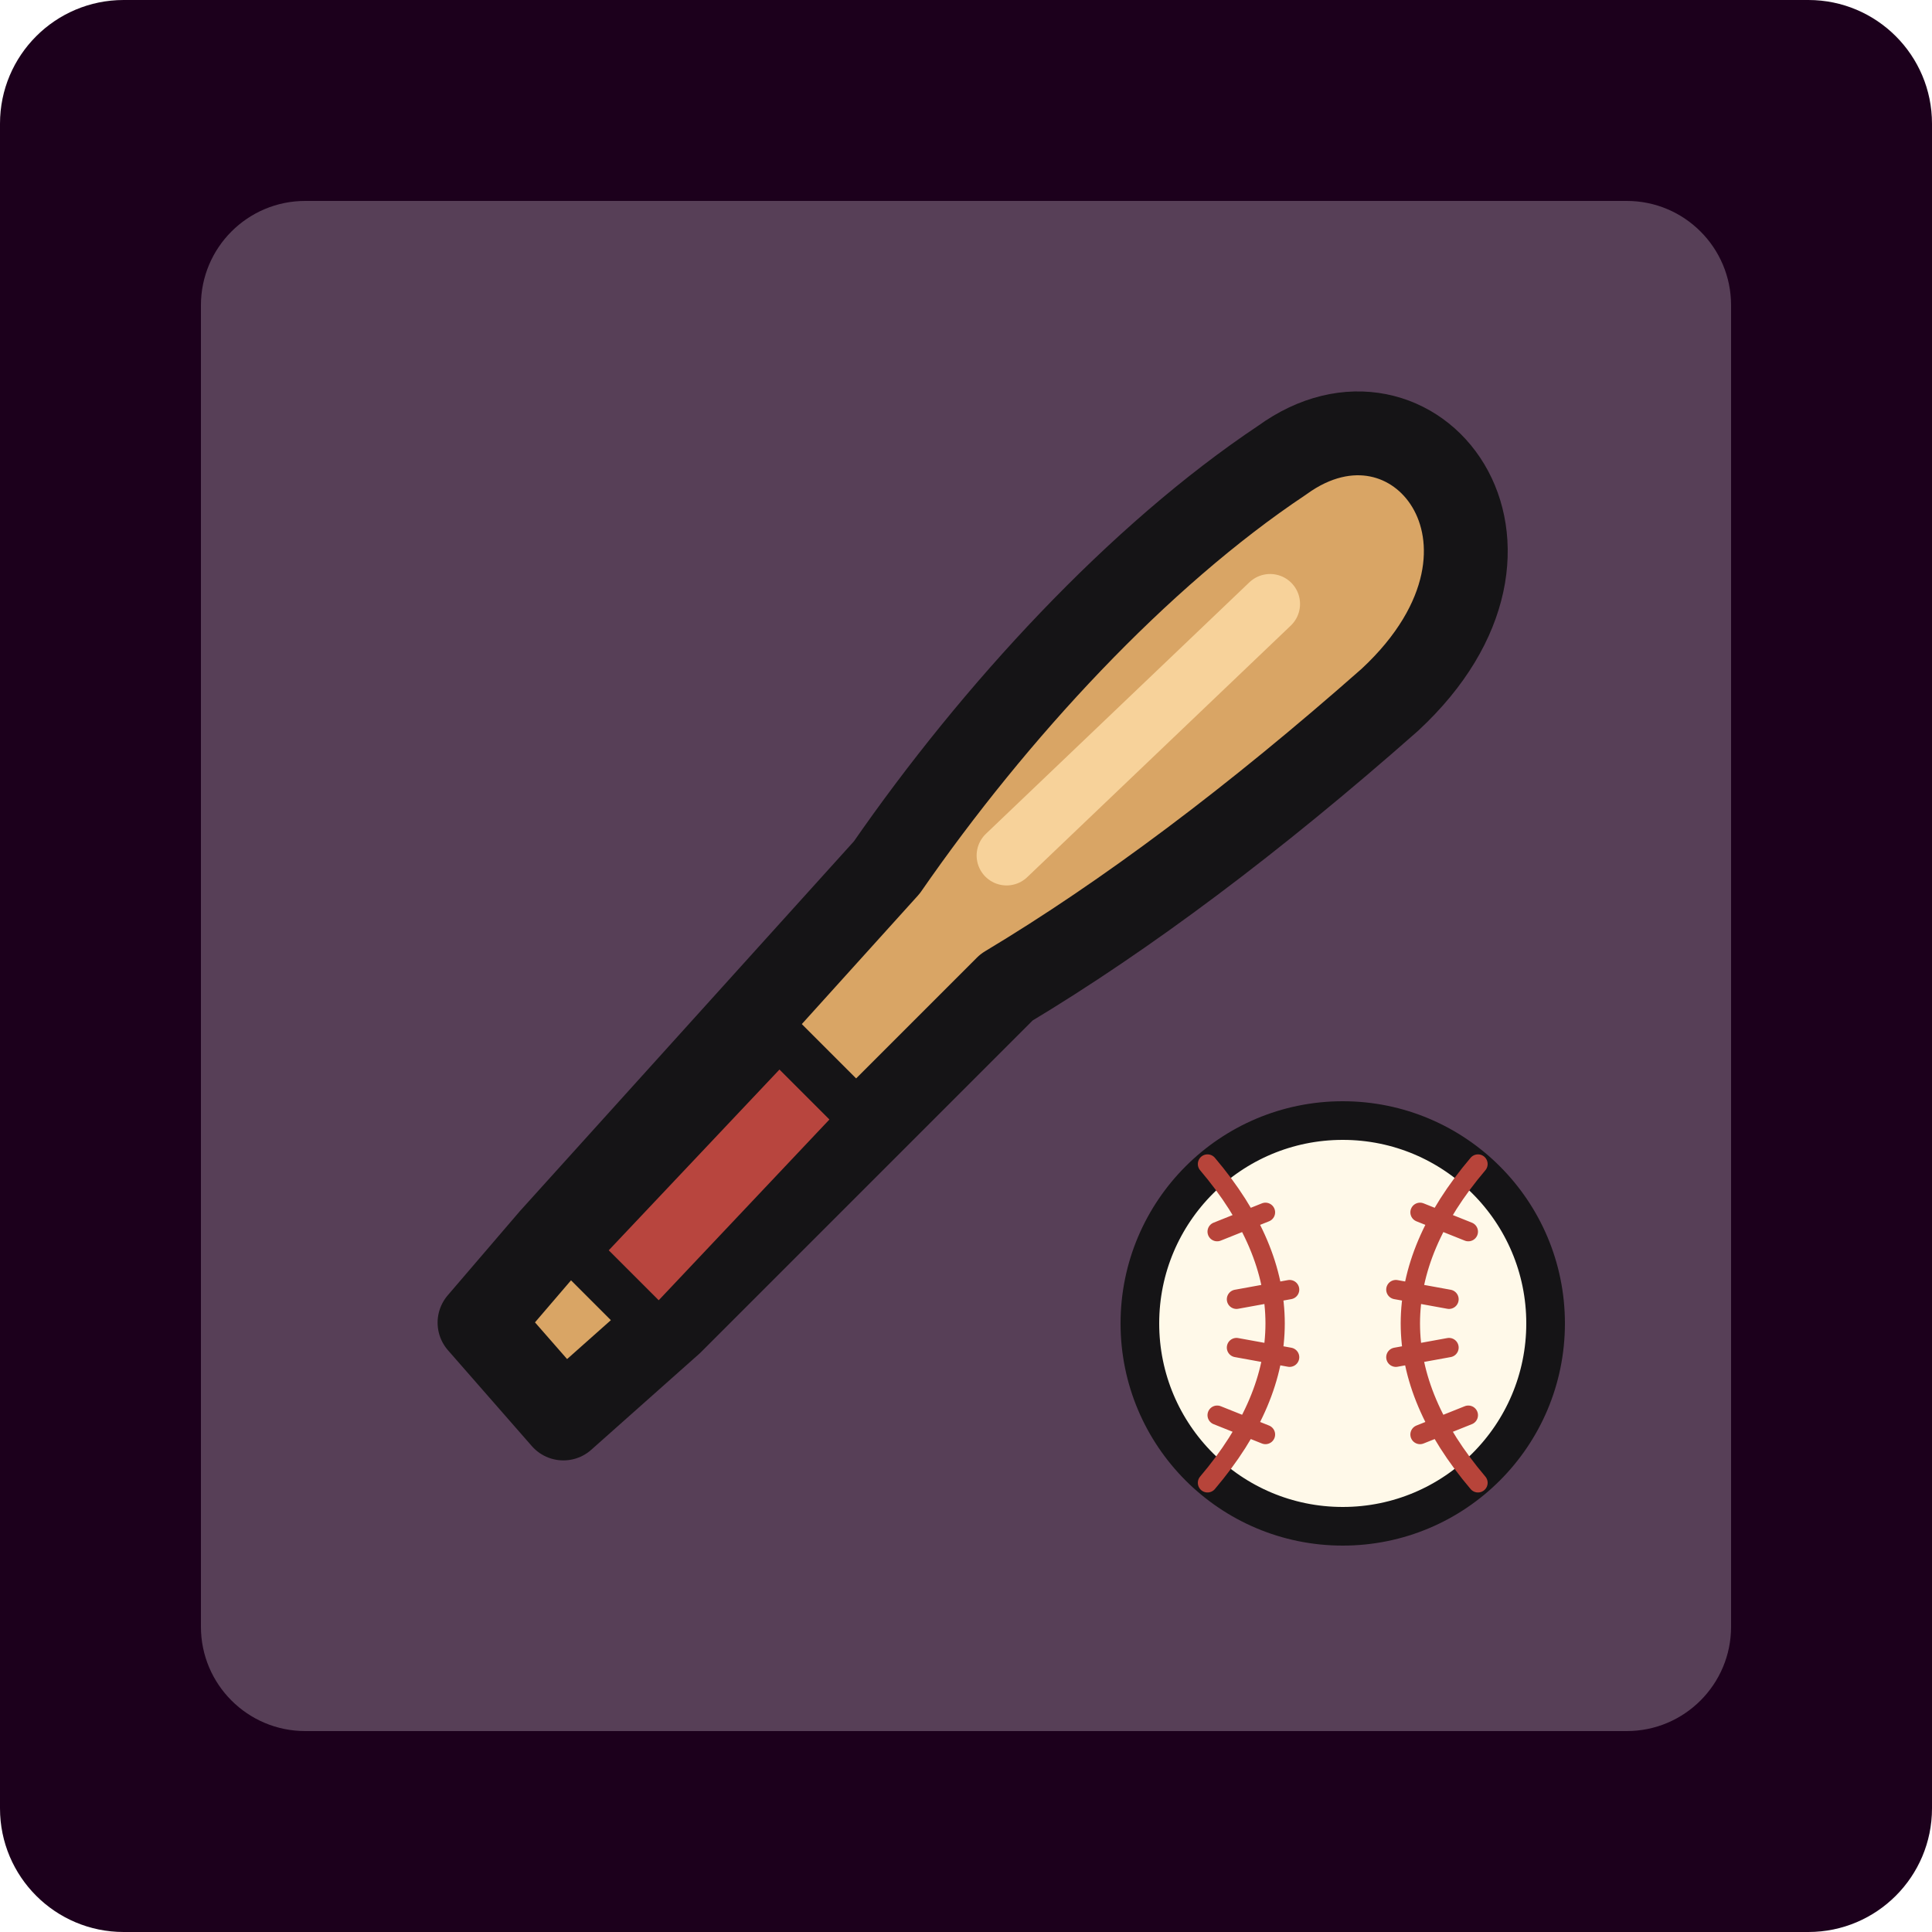
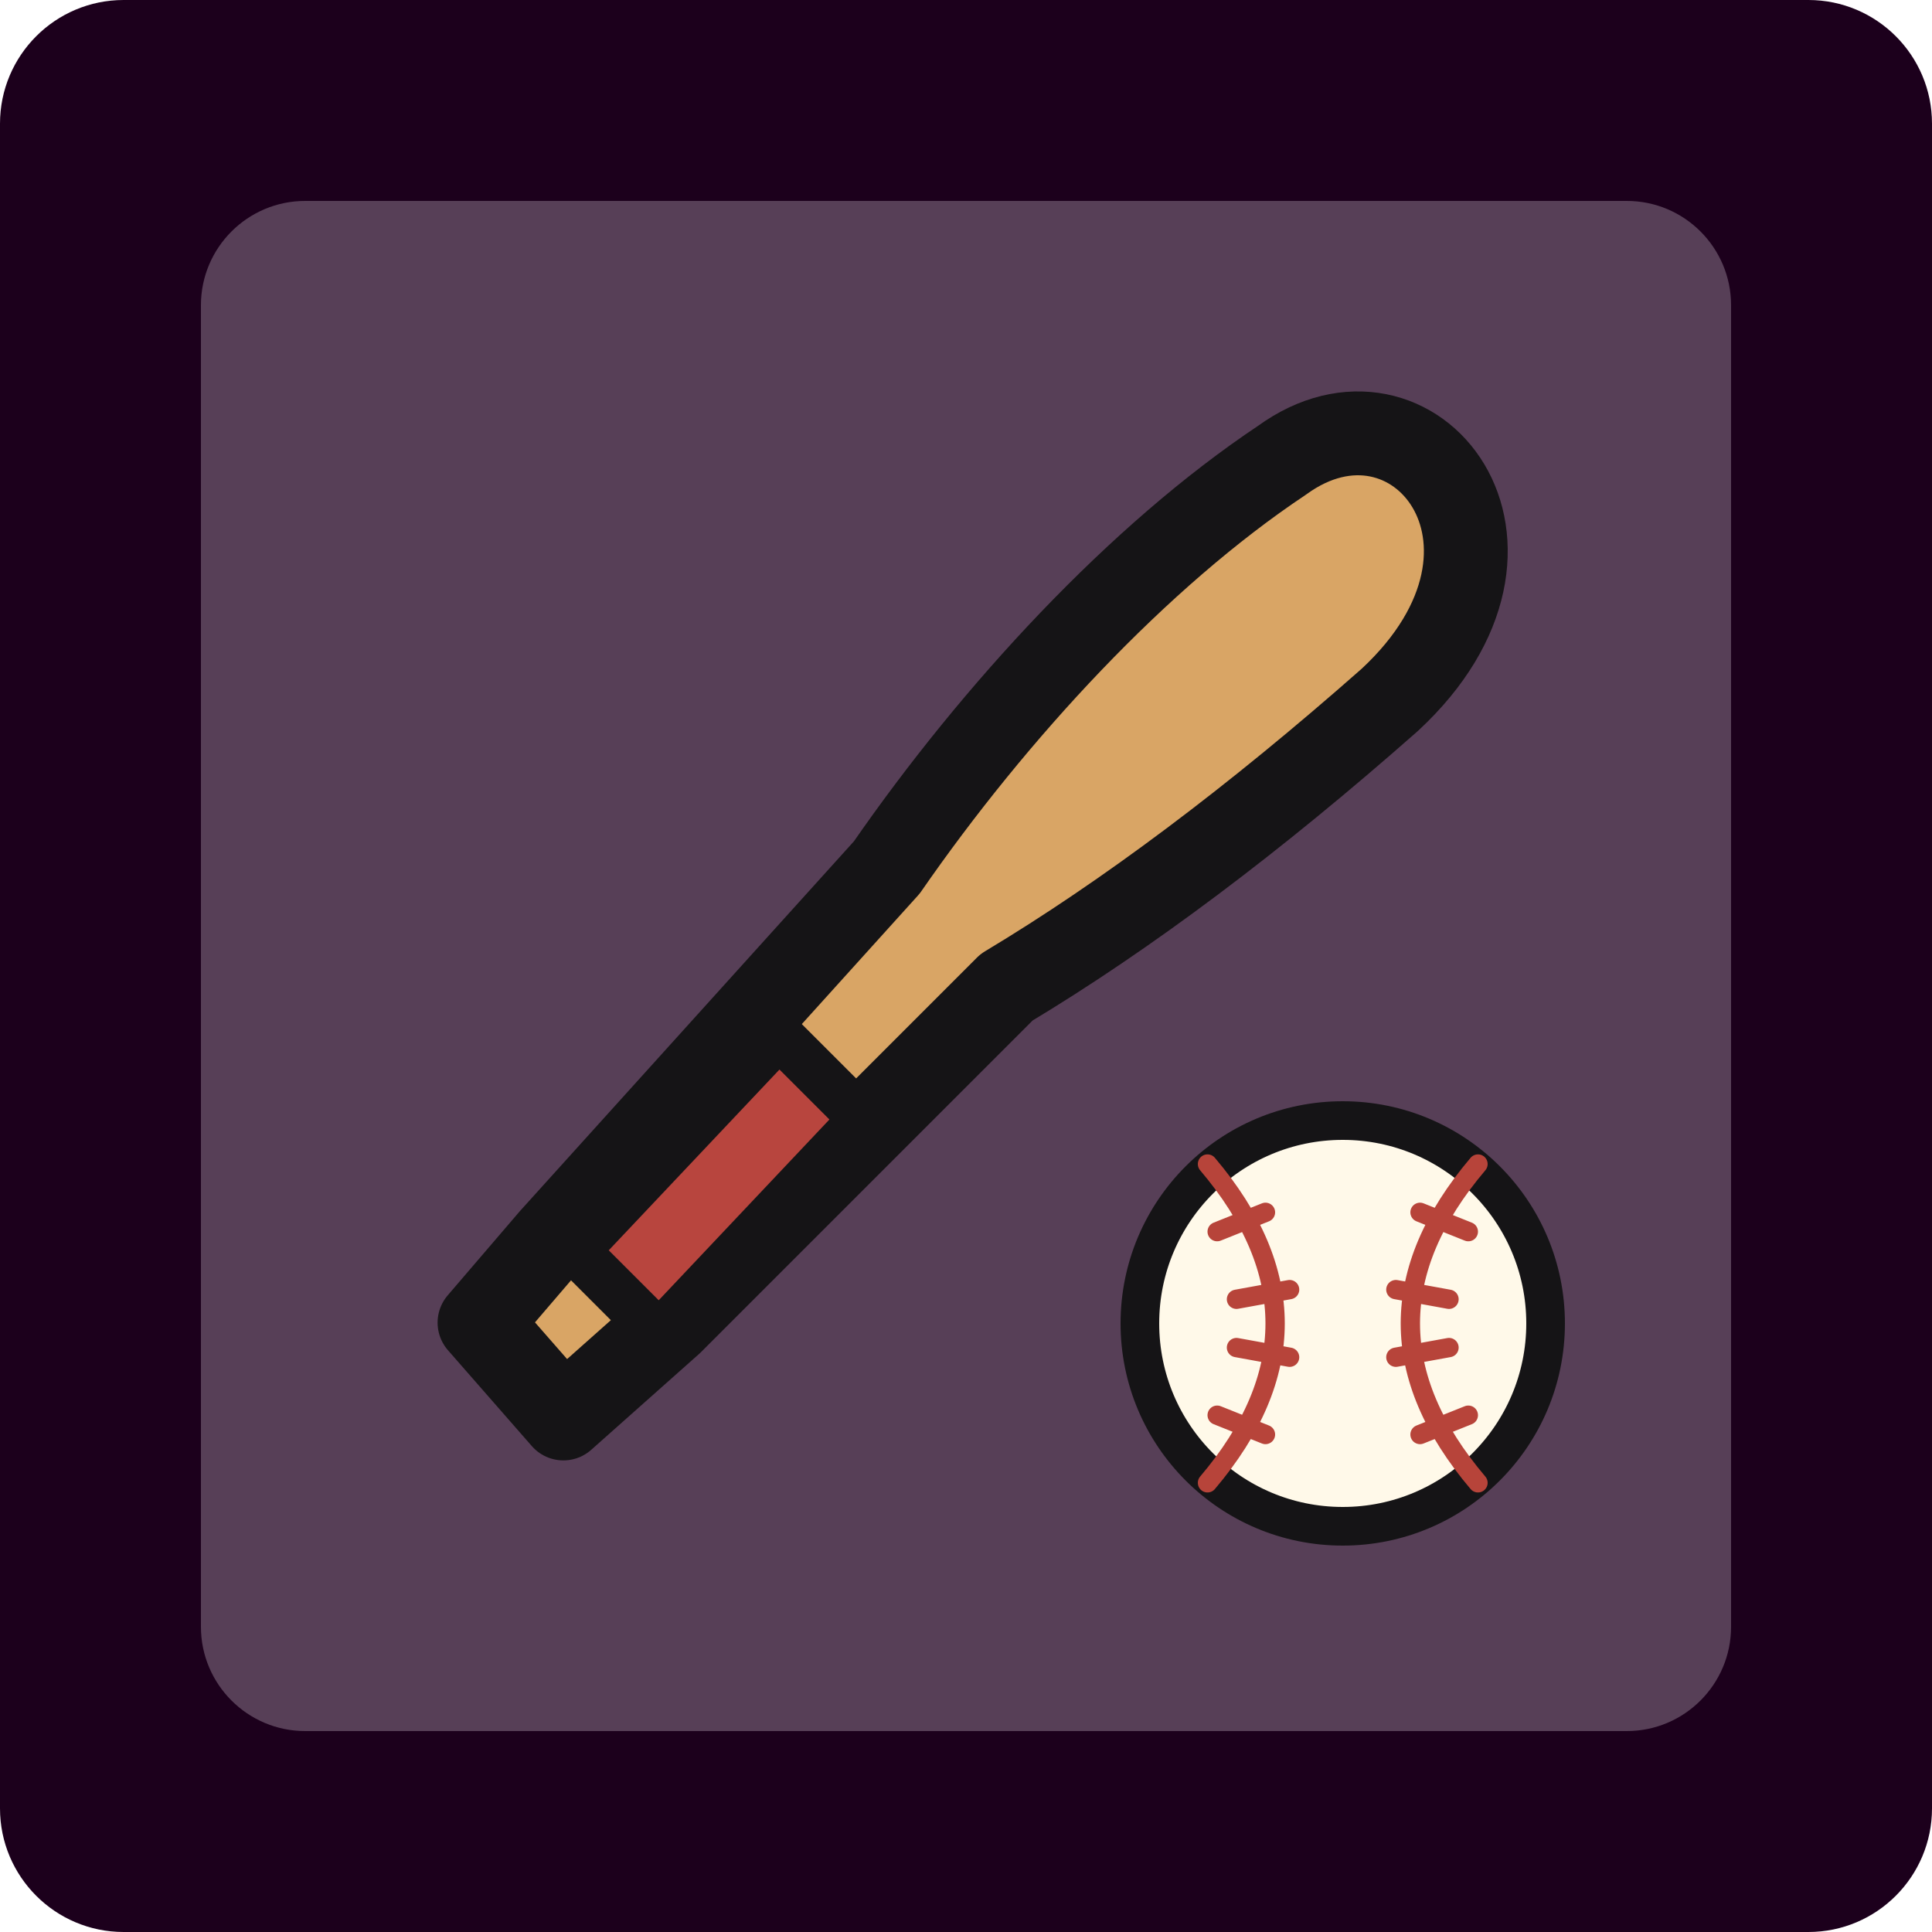
<svg xmlns="http://www.w3.org/2000/svg" width="100" height="100" viewBox="0 0 100 100">
  <rect width="100" height="100" rx="6.4" fill="#1c001c" />
  <rect x="10.4" y="10.4" width="79.2" height="79.2" rx="5.4" fill="#573f57" />
  <g transform="translate(18 17) scale(0.62)">
    <g stroke-linecap="round" stroke-linejoin="round">
      <path d="M11 83l7 8 9-8 28-28q15-9 32-24c14-13 2-28-9-20-12 8-24 21-33 34L17 76Z" fill="#d9a565" stroke="#151416" stroke-width="7" />
      <path d="m19 77 7 7 17-18-7-7Z" fill="#b8453e" stroke="#151416" stroke-width="4" />
-       <path d="M55 44 77 23" fill="none" stroke="#f7d29a" stroke-width="5" />
    </g>
  </g>
  <g transform="translate(57 56) scale(0.25)">
    <g stroke-linecap="round" stroke-linejoin="round">
      <circle cx="50" cy="50" r="42" fill="#fff9e9" stroke="#151416" stroke-width="8" />
      <path d="M22 17q28 33 0 66m56-66q-28 33 0 66M24 31l10-4m-6 18 11-2m-11 12 11 2m-15 12 10 4m42-42-10-4m6 18-11-2m11 12-11 2m15 12-10 4" fill="none" stroke="#b7443a" stroke-width="4" />
    </g>
  </g>
</svg>
